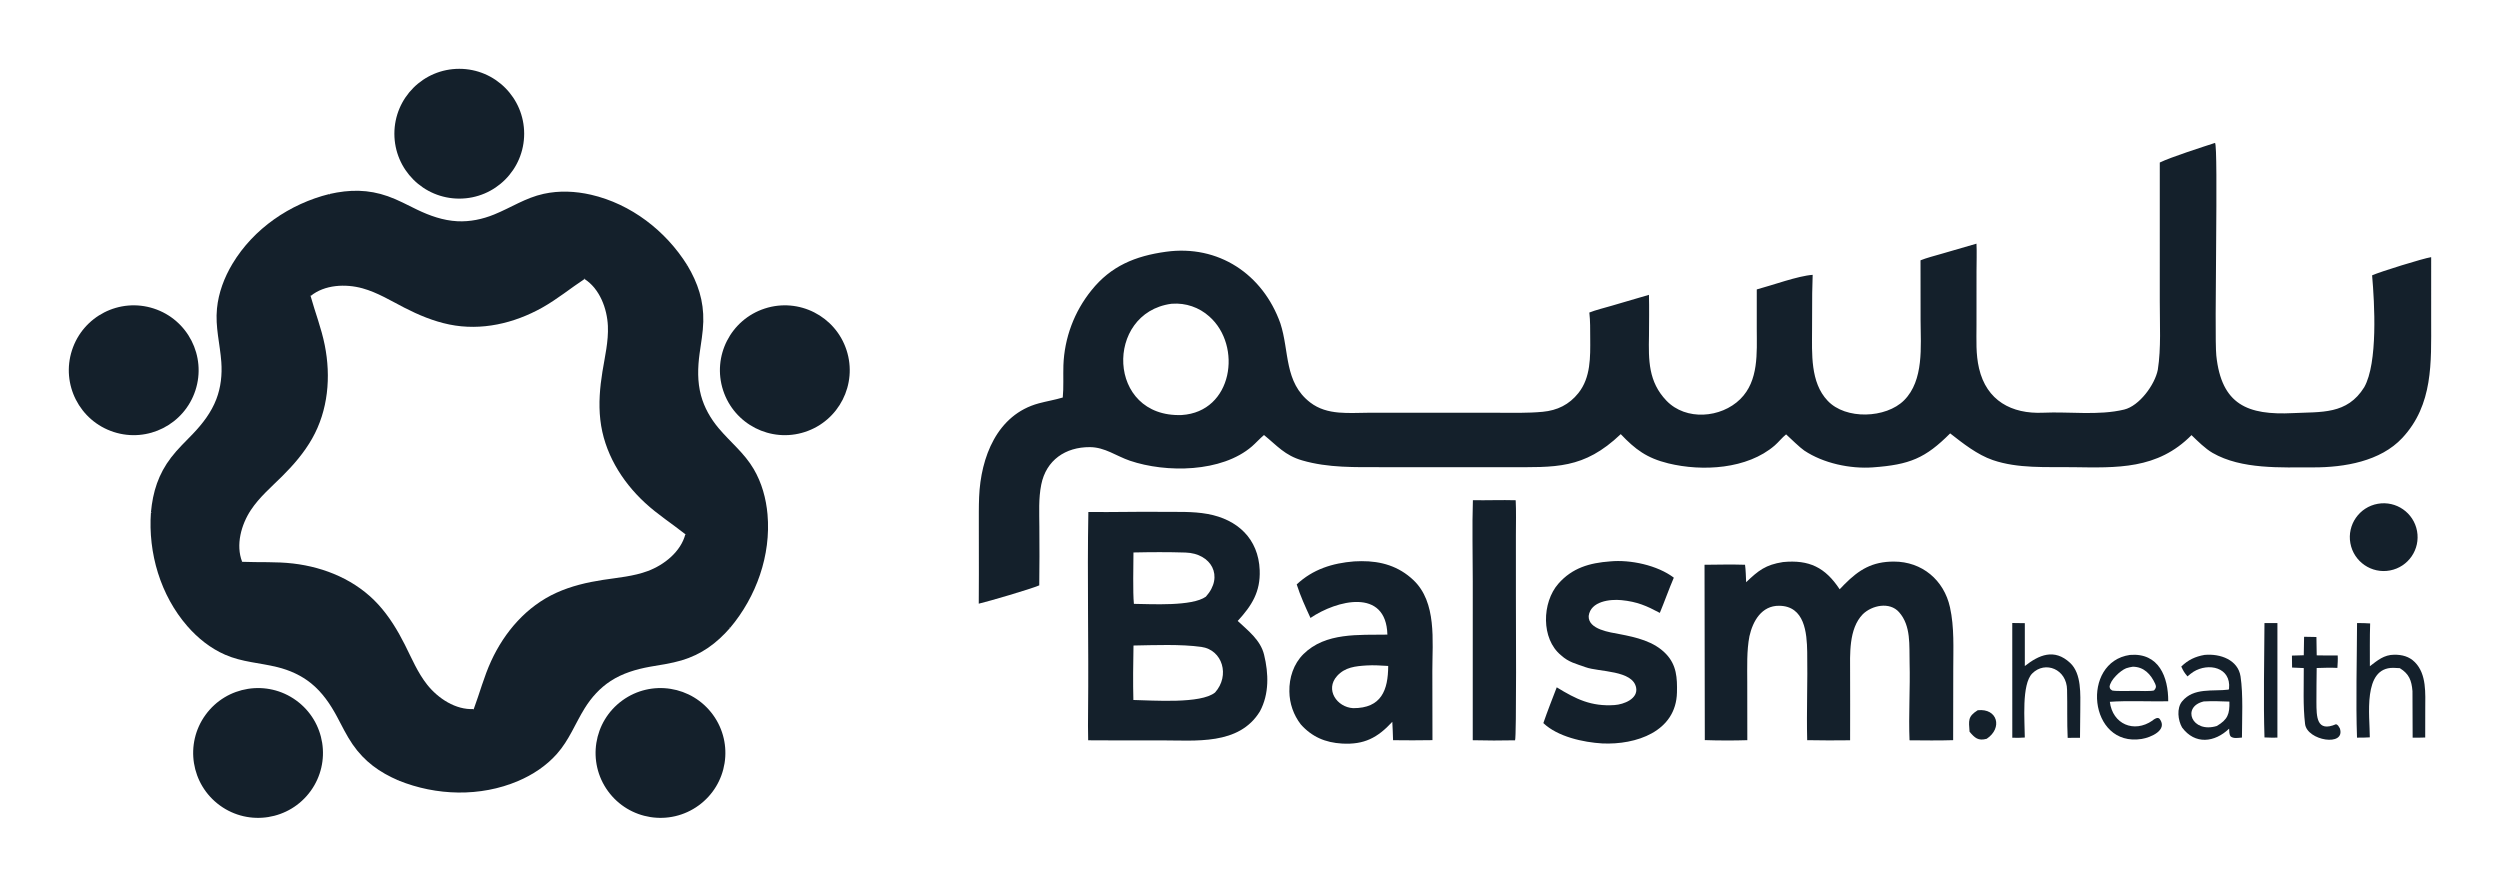
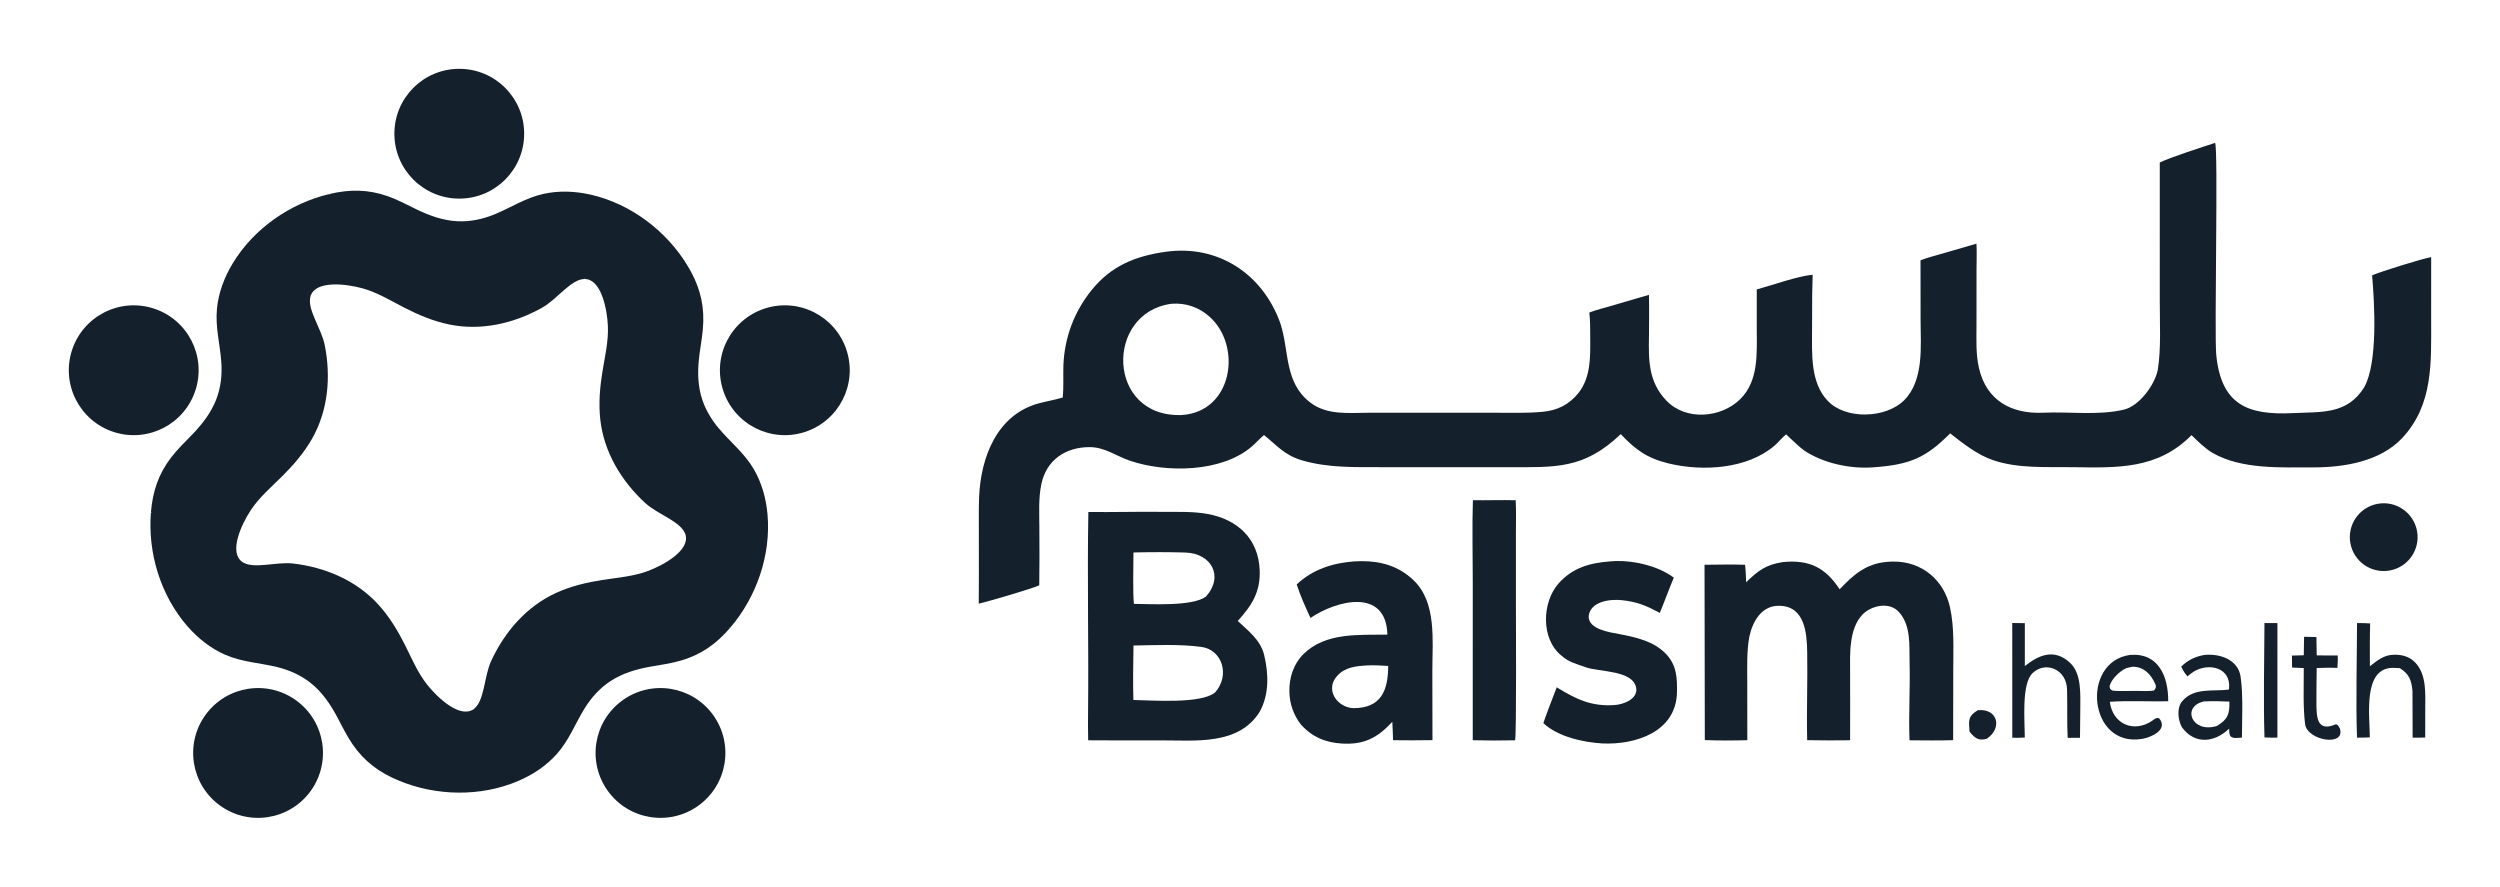
<svg xmlns="http://www.w3.org/2000/svg" width="581.293" height="206.168" viewBox="0 0 581.293 206.168" version="1.1" role="img" aria-label="Balsm.health · بلسم">
  <g transform="translate(10.4321,12.1406) scale(0.257295)" aria-label="Balsm">
    <defs>
-       <path id="hb-ribbon" d="M257.162 128.139C257.3 128.64 257.417 129.1 257.194 129.599C256.537 131.056 253.388 132.619 252.073 133.611C246.269 137.99 241.111 143.012 237.367 149.282C235.389 152.581 232.823 157.397 231.623 161.011C230.413 164.694 230.078 167.572 229.607 171.35C229.241 174.338 228.875 177.356 228.828 180.366C228.783 183.256 229.208 186.028 229.522 188.89C230.047 193.583 230.712 198.166 232.027 202.724C233.156 206.61 235.158 213.561 237.24 216.872C238.043 218.136 239.147 219.223 240.141 220.338C252.798 209.967 271.892 209.18 287.05 213.373C300.47 217.096 312.46 224.481 324.756 230.808C337.68 237.458 351.179 243.121 365.484 246.059C394.382 251.996 424.07 245.067 449.488 230.795C463.109 223.139 474.772 213.522 487.682 204.952C488.435 203.662 489.127 202.276 490.081 201.122C492.587 198.118 498.579 194.066 501.926 191.792C505.854 189.132 510.008 187.083 514.309 185.134C516.934 183.951 519.439 182.69 522.201 181.841C525.078 180.955 528.062 180.37 531.017 179.795C534.755 179.076 537.596 178.505 541.473 178.518C545.28 178.542 550.654 179.495 554.403 180.356C561.523 181.98 567.893 185.333 573.85 189.499C575.201 190.444 577.661 192.955 579.249 193.131C579.792 193.188 580.194 192.934 580.628 192.649C561.156 161.38 529.688 137.109 493.532 128.783C479.52 125.567 464.883 124.887 450.776 127.98C434.356 131.571 421.268 140.46 406.004 146.658C395.451 150.95 384.177 153.329 372.75 152.747C359.914 152.087 347.877 147.802 336.387 142.279C327.659 138.072 319.135 133.396 309.972 130.166C292.146 123.879 275.435 123.998 257.162 128.139Z" />
+       <path id="hb-ribbon" d="M257.162 128.139C257.3 128.64 257.417 129.1 257.194 129.599C256.537 131.056 253.388 132.619 252.073 133.611C246.269 137.99 241.111 143.012 237.367 149.282C235.389 152.581 232.823 157.397 231.623 161.011C230.413 164.694 230.078 167.572 229.607 171.35C229.241 174.338 228.875 177.356 228.828 180.366C228.783 183.256 229.208 186.028 229.522 188.89C230.047 193.583 230.712 198.166 232.027 202.724C233.156 206.61 235.158 213.561 237.24 216.872C238.043 218.136 239.147 219.223 240.141 220.338C244.653 206.066 271.892 209.18 287.05 213.373C300.47 217.096 312.46 224.481 324.756 230.808C337.68 237.458 351.179 243.121 365.484 246.059C394.382 251.996 424.07 245.067 449.488 230.795C463.109 223.139 475.443 205.049 487.682 204.952C488.435 203.662 489.127 202.276 490.081 201.122C492.587 198.118 498.579 194.066 501.926 191.792C505.854 189.132 510.008 187.083 514.309 185.134C516.934 183.951 519.439 182.69 522.201 181.841C525.078 180.955 528.062 180.37 531.017 179.795C534.755 179.076 537.596 178.505 541.473 178.518C545.28 178.542 550.654 179.495 554.403 180.356C561.523 181.98 567.893 185.333 573.85 189.499C575.201 190.444 577.661 192.955 579.249 193.131C579.792 193.188 580.194 192.934 580.628 192.649C561.647 161.481 529.688 137.109 493.532 128.783C479.52 125.567 464.883 124.887 450.776 127.98C434.356 131.571 421.268 140.46 406.004 146.658C395.451 150.95 384.177 153.329 372.75 152.747C359.914 152.087 347.877 147.802 336.387 142.279C327.659 138.072 319.135 133.396 309.972 130.166C292.146 123.879 275.564 123.775 257.162 128.139Z" />
      <path id="hb-seam" d="M256.52 129.05L256.52 129.08L256.51 129.10L256.51 129.12L256.51 129.13L256.50 129.15L256.50 129.17L256.49 129.18L256.49 129.20L256.48 129.22L256.47 129.23L256.47 129.25L256.49 129.20L256.31 129.49L256.05 129.75L255.70 130.03L255.27 130.31L254.78 130.58L254.24 130.84L253.68 131.08L253.11 131.30L252.55 131.52L252 131.73L251.47 131.94L250.98 132.18L249.27 132.99L247.60 133.89L245.99 134.89L244.49 136.03L243.11 137.32L241.78 138.66L240.49 140.05L239.25 141.48L238.06 142.97L236.91 144.51L235.82 146.10L234.81 147.71L234.27 148.62L233.73 149.56L233.18 150.55L232.62 151.57L232.07 152.62L231.52 153.68L230.99 154.76L230.48 155.84L230 156.92L229.55 157.99L229.14 159.04L228.78 160.06L228.47 161.05L228.19 162L227.95 162.93L227.74 163.84L227.55 164.73L227.38 165.62L227.24 166.50L227.10 167.37L226.98 168.25L226.86 169.14L226.75 170.05L226.63 170.98L226.54 171.74L226.45 172.49L226.36 173.25L226.27 174.02L226.19 174.79L226.11 175.57L226.04 176.35L225.98 177.13L225.92 177.92L225.88 178.72L225.85 179.52L225.83 180.33L225.83 181.12L225.84 181.90L225.88 182.68L225.93 183.44L225.99 184.19L226.05 184.93L226.13 185.67L226.21 186.39L226.30 187.11L226.38 187.82L226.46 188.52L226.54 189.23L226.68 190.41L226.82 191.60L226.98 192.79L227.14 193.98L227.33 195.17L227.52 196.37L227.74 197.56L227.97 198.76L228.23 199.95L228.51 201.15L228.81 202.35L229.14 203.54L229.45 204.60L229.78 205.74L230.15 206.98L230.59 208.27L231.15 209.57L231.80 210.86L232.52 212.13L233.29 213.35L234.07 214.51L234.84 215.59L235.59 216.58L236.29 217.44L236.52 217.71L236.74 217.95L236.96 218.18L237.17 218.41L237.39 218.63L237.61 218.85L237.83 219.07L238.05 219.28L238.26 219.49L238.47 219.71L238.68 219.92L238.88 220.14L240.06 219.06L239.86 218.84L239.67 218.62L239.48 218.40L239.30 218.17L239.13 217.94L238.97 217.71L238.81 217.48L238.66 217.24L238.52 217L238.40 216.76L238.28 216.52L238.19 216.31L237.86 215.37L237.58 214.30L237.34 213.12L237.14 211.85L236.95 210.52L236.75 209.17L236.52 207.82L236.24 206.50L235.90 205.24L235.54 204.04L235.21 202.91L234.91 201.91L234.61 200.81L234.34 199.73L234.08 198.64L233.85 197.55L233.63 196.45L233.43 195.35L233.25 194.24L233.08 193.12L232.92 191.99L232.77 190.85L232.64 189.71L232.50 188.55L232.42 187.83L232.34 187.12L232.25 186.41L232.17 185.71L232.10 185.02L232.03 184.34L231.96 183.67L231.91 183.01L231.87 182.35L231.84 181.70L231.83 181.06L231.83 180.41L231.84 179.71L231.87 179L231.91 178.29L231.96 177.58L232.02 176.86L232.08 176.13L232.16 175.41L232.23 174.67L232.32 173.94L232.40 173.20L232.49 172.46L232.58 171.72L232.70 170.80L232.81 169.91L232.92 169.06L233.04 168.24L233.16 167.45L233.29 166.67L233.44 165.90L233.60 165.14L233.78 164.37L233.98 163.59L234.21 162.78L234.47 161.96L234.76 161.13L235.11 160.24L235.50 159.31L235.93 158.35L236.40 157.37L236.88 156.37L237.39 155.38L237.91 154.40L238.43 153.45L238.95 152.53L239.45 151.65L239.92 150.85L240.84 149.38L241.79 147.99L242.80 146.64L243.86 145.33L244.96 144.05L246.11 142.81L247.31 141.61L248.54 140.42L249.72 139.16L250.86 137.83L252 136.45L253.16 135.05L253.40 134.76L253.73 134.41L254.13 134.02L254.57 133.60L255.04 133.17L255.52 132.72L256 132.27L256.46 131.82L256.90 131.37L257.31 130.91L257.65 130.44L257.90 130L257.96 129.87L257.98 129.80L258 129.74L258.02 129.68L258.04 129.61L258.06 129.55L258.07 129.49L258.08 129.43L258.09 129.36L258.10 129.30L258.11 129.24L258.11 129.19Z" />
      <circle id="hb-head" cx="374.5" cy="73.655" r="58.65" />
    </defs>
    <g id="hb-ring">
      <use href="#hb-seam" fill="#14202B" />
      <use href="#hb-seam" transform="rotate(72 374.5 383)" fill="#14202B" />
      <use href="#hb-seam" transform="rotate(144 374.5 383)" fill="#14202B" />
      <use href="#hb-seam" transform="rotate(216 374.5 383)" fill="#14202B" />
      <use href="#hb-seam" transform="rotate(288 374.5 383)" fill="#14202B" />
      <use href="#hb-seam" fill="#14202B" />
      <use href="#hb-seam" transform="rotate(72 374.5 383)" fill="#14202B" />
      <use href="#hb-seam" transform="rotate(144 374.5 383)" fill="#14202B" />
      <use href="#hb-seam" transform="rotate(216 374.5 383)" fill="#14202B" />
      <use href="#hb-seam" transform="rotate(288 374.5 383)" fill="#14202B" />
      <use href="#hb-seam" fill="#14202B" />
      <use href="#hb-seam" transform="rotate(72 374.5 383)" fill="#14202B" />
      <use href="#hb-seam" transform="rotate(144 374.5 383)" fill="#14202B" />
      <use href="#hb-seam" transform="rotate(216 374.5 383)" fill="#14202B" />
      <use href="#hb-seam" transform="rotate(288 374.5 383)" fill="#14202B" />
      <use href="#hb-ribbon" fill="#14202B" />
      <use href="#hb-ribbon" transform="rotate(72 374.5 383)" fill="#14202B" />
      <use href="#hb-ribbon" transform="rotate(144 374.5 383)" fill="#14202B" />
      <use href="#hb-ribbon" transform="rotate(216 374.5 383)" fill="#14202B" />
      <use href="#hb-ribbon" transform="rotate(288 374.5 383)" fill="#14202B" />
    </g>
    <g id="hb-heads">
      <use href="#hb-head" fill="#14202B" />
      <use href="#hb-head" transform="rotate(72 374.5 383)" fill="#14202B" />
      <use href="#hb-head" transform="rotate(144 374.5 383)" fill="#14202B" />
      <use href="#hb-head" transform="rotate(216 374.5 383)" fill="#14202B" />
      <use href="#hb-head" transform="rotate(288 374.5 383)" fill="#14202B" />
    </g>
  </g>
  <g transform="translate(215.5803,21.2258) scale(3.000264)">
    <g transform="translate(-75.1,-194.95)">
      <g style="display:inline" id="g2" transform="matrix(0.05638158,0,0,0.05638158,77.26084,194.9944)">
        <g id="g5" transform="matrix(1.015193,0,0,1.015193,-25.93985,-11.06128)">
          <path fill="#14202B" fill-rule="evenodd" d="m 1616.38,773.268 c 39.21,-3.219 52,30.059 51.78,62.775 -23.41,0.462 -56.87,-1.032 -79.04,0.701 3.65,30.188 32.66,42.75 57.64,25.461 2.15,-2.021 7.43,-5.542 9.95,-2.136 11.05,15.177 -12.36,25.036 -24.49,26.973 -71.99,11.505 -82.74,-104.259 -15.84,-113.774 z m 3.84,15.965 c 15.09,0.13 24.41,10.207 30.35,23.246 1.74,3.827 1.03,5.981 -1.67,8.887 -4.47,1.285 -19.22,0.678 -24.65,0.613 -6.62,-0.029 -26.59,0.664 -31.94,-0.539 -3.12,-2.446 -2.36,-1.201 -3.56,-4.906 0.72,-9.12 14.34,-21.971 22.46,-25.209 2.39,-0.952 6.41,-1.664 9.01,-2.092 z" id="path7-6" />
          <path fill="#14202B" fill-rule="evenodd" d="m 1717.33,773.25 c 21.52,-2.025 45.35,6.825 48.75,29.107 3.73,24.414 1.96,57.953 1.91,82.804 -5.1,0.38 -11.5,1.675 -15.26,-1.49 -2.16,-2.917 -1.93,-6.866 -2.11,-10.558 -19.54,18.711 -46.14,22.065 -63.71,-1.603 -5.59,-9.767 -7.55,-26.097 0.06,-35.352 15.61,-18.992 41.56,-13.263 62.9,-15.911 0.28,-0.426 0.6,-0.847 0.65,-1.361 2.92,-28.927 -27.93,-35.515 -48.32,-22.728 -2.98,1.872 -5.37,3.981 -7.94,6.193 -4.5,-5.288 -5.55,-7.24 -8.43,-13.327 9.23,-9.025 18.98,-13.593 31.5,-15.774 z m -1.02,62.993 c 10.41,-0.606 24.33,-0.274 34.69,0.21 0.46,16.874 -2.29,24.364 -17.07,33.051 -33.86,10.273 -48.17,-26.153 -17.62,-33.261 z" id="path8-2" />
          <path fill="#14202B" d="m 1923.83,730.136 c 5.91,-0.189 11.83,0.207 17.74,0.5 -0.62,18.931 -0.35,38.893 -0.37,57.905 10.43,-7.925 19.01,-15.447 33.01,-15.559 10.54,-0.084 20.22,2.347 27.87,10.072 16.26,16.398 14.1,42.46 14.1,63.772 l -0.06,38.257 c -5.53,0.306 -11.46,0.212 -17.02,0.231 -0.18,-21.003 -0.25,-42.008 -0.22,-63.012 -1.18,-14.377 -4.49,-23.322 -17.13,-31.112 -2.9,-0.247 -5.8,-0.39 -8.71,-0.429 -42.01,-0.556 -31.87,65.504 -31.93,94.106 -5.77,0.458 -11.54,0.384 -17.33,0.399 -1.72,-47.696 -0.11,-106.658 0.05,-155.13" id="path10-0" />
          <path fill="#14202B" d="m 1457,730.046 17.01,0.232 v 58.04 c 18.99,-14.925 39.81,-24.34 61.36,-4.233 15.69,14.647 13.79,42.78 13.74,62.923 q -0.045,19.218 -0.39,38.433 c -5.48,0.134 -11.19,0.086 -16.69,0.119 -1.05,-20.368 -0.28,-43.928 -0.82,-64.883 -0.33,-28.358 -29.76,-39.773 -47.12,-22.348 -14.73,14.779 -10.16,64.579 -10.11,86.776 -6.26,0.536 -10.67,0.436 -16.94,0.277 z" id="path11-3" />
          <path fill="#14202B" d="m 1852.11,748.691 16.72,0.322 0.39,24.842 c 9.03,0.301 19.31,0.128 28.43,0.159 0.34,5.827 -0.08,11.017 -0.44,16.826 -9.42,-0.502 -18.61,-0.117 -28.03,0.154 -0.14,15.351 -0.43,30.807 -0.35,46.156 0.1,19.728 -0.01,41.324 26.59,29.92 3.2,1.45 2.86,2.175 5.14,5.654 8.2,25.348 -44.4,16.672 -47.11,-5.947 -2.97,-24.903 -1.6,-50.576 -1.75,-75.706 l -15.83,-0.698 -0.2,-16.198 16.03,-0.458 z" id="path14-1" />
          <path fill="#14202B" d="m 1798.48,730.129 17.54,0.013 -0.02,155.107 c -5.33,0.25 -12.03,-0.109 -17.49,-0.271 -1.59,-48.596 -0.23,-105.737 -0.03,-154.849" id="path15-7" />
          <path fill="#14202B" d="m 1951.97,568.627 c 24.84,-4.372 48.55,12.117 53.09,36.92 4.54,24.804 -11.78,48.625 -36.56,53.338 -25.01,4.76 -49.11,-11.76 -53.7,-36.806 -4.59,-25.046 12.1,-49.037 37.17,-53.452" id="path9-7" style="display:inline" transform="translate(-7.3901206e-6)" />
          <path fill="#14202B" d="m 1410.2,848.169 c 26.93,-2.965 34.06,24.11 12.2,38.646 -11.52,3.179 -16.1,-1.169 -23.23,-9.552 -1.05,-15.188 -2.6,-20.478 11.03,-29.094" id="path16-2" />
        </g>
        <g id="g3" style="display:inline" transform="translate(-7.3901206e-6)">
          <path fill="#14202B" fill-rule="evenodd" d="m 183.253,577.457 c 33.649,0.483 67.757,-0.605 101.47,-0.163 21.019,0.26 41.635,-0.855 62.39,2.902 41.152,7.45 69.928,34.045 71.644,77.202 1.181,29.707 -10.762,48.737 -30.219,69.839 14.317,13.439 31.313,26.262 36.24,46.395 6.361,25.994 7.111,54.147 -5.71,77.909 -28.754,47.018 -88.568,39.797 -136.396,39.863 -33.227,0.152 -66.454,0.116 -99.68,-0.109 -0.348,-12.892 -0.269,-26.516 -0.131,-39.434 0.974,-91.317 -1.281,-183.137 0.392,-274.404 z m 62.043,183.572 c 28.483,-0.513 65.167,-2.024 93.314,1.915 29.037,4.064 39.629,39.374 18.784,62.658 -19.423,15.915 -85.578,10.795 -112.259,10.291 -0.637,-23.622 -0.306,-51.171 0.161,-74.864 z m -0.051,-127.907 c 23.88,-0.52 47.716,-0.654 71.584,0.111 35.416,1.135 53.182,32.619 27.936,60.667 -18.941,13.549 -74.662,10.121 -98.921,9.86 -1.603,-16.307 -0.643,-52.797 -0.599,-70.638 z" id="path2-9" />
          <path fill="#14202B" fill-rule="evenodd" d="m 548.55,645.395 c 3.314,-0.178 6.632,-0.285 9.951,-0.323 27.249,-0.15 51.314,6.933 71.439,25.922 32.485,30.652 26.099,83.527 26.133,124.894 l 0.163,95.215 c -18.051,0.304 -36.106,0.324 -54.158,0.061 -0.149,-8.308 -0.66,-16.937 -1.035,-25.264 -20.204,21.87 -38.517,31.644 -69.141,29.887 -22.835,-1.309 -41.34,-9.154 -56.653,-26.346 a 75.34,75.34 0 0 1 -15.7,-45.134 c -0.376,-19.001 5.783,-38.072 19.381,-51.519 30.419,-30.08 76.245,-26.045 115.354,-26.751 -1.726,-64.643 -69.816,-47.316 -105.715,-22.904 -7.055,-15.361 -13.803,-29.968 -18.936,-46.093 22.226,-20.838 49.072,-29.252 78.917,-31.645 z m 17.242,143.031 c 9.995,-0.614 19.624,0.123 29.603,0.683 -0.092,33.158 -9.287,58.203 -48.172,58.019 -22.262,-1.23 -39.006,-25.494 -22.08,-44.26 10.941,-12.132 25.354,-13.464 40.649,-14.442 z" id="path3-8" />
          <path fill="#14202B" d="m 900.387,645.4 c 27.811,-2.693 65.106,5.259 87.6,22.384 -6.797,15.857 -12.576,32.38 -19.245,48.403 -18.164,-9.714 -31.046,-15.365 -52.68,-17.53 -15.565,-1.558 -42.496,1.435 -45.086,21.738 -0.902,18.759 29.906,22.545 42.379,24.949 23.077,4.449 47.336,9.891 63.922,27.276 14.662,15.367 15.465,33.085 15.036,52.878 -1.173,54.102 -56.528,72.223 -102.561,70.13 -26.208,-1.514 -61.48,-9.255 -81.095,-27.976 5.629,-16.39 12.196,-32.955 18.408,-49.171 26.503,16.292 47.347,26.558 79.394,24.396 12.911,-0.871 32.462,-8.611 29.768,-23.712 -4.375,-24.525 -50.922,-21.543 -69.596,-28.36 -13.235,-4.832 -22.949,-6.62 -33.691,-16.39 -27.623,-22.598 -26.233,-72.558 -3.699,-98.299 19.053,-21.764 42.888,-28.634 71.146,-30.716" id="path4-6" />
          <path fill="#14202B" d="m 711.806,561.285 c 19.576,0.305 39.427,-0.495 58.837,0.056 0.767,14.489 0.277,33.145 0.279,47.857 l 0.015,86.011 c 0.007,17.52 0.959,192.719 -1.169,196.103 -19.384,0.429 -38.777,0.394 -58.16,-0.103 l 0.025,-218.192 c -0.005,-35.888 -0.986,-76.302 0.173,-111.732" id="path5-5" />
          <path fill="#14202B" d="m 1138.04,646.319 c 36.1,-3.483 58.09,7.376 77.92,37.411 2.12,-2.261 4.27,-4.493 6.46,-6.695 20.39,-20.54 38.45,-31.358 68,-31.388 38.69,-0.04 68.87,25.325 77.16,62.793 6.13,27.684 4.5,56.44 4.52,84.608 l -0.16,98.063 c -19.26,0.665 -40.64,0.325 -59.95,0.196 -1.44,-35.081 1.04,-71.613 0.08,-106.833 -0.64,-23.33 2.28,-50.388 -14.48,-69.311 -12.96,-14.619 -37.29,-9.471 -49.91,2.919 -19.5,20.101 -17.4,55.135 -17.38,81.034 l 0.07,42.989 -0.07,49.167 c -19.66,0.285 -39.33,0.238 -58.99,-0.142 -0.99,-40.194 0.74,-80.895 0.03,-121.205 -0.46,-26.424 -3.39,-63.159 -38.52,-63.536 -24.13,-0.26 -36.22,21.024 -40.87,41.802 -3.9,19.736 -3.02,42.798 -3.02,63.204 l 0.09,79.736 c -17.98,0.625 -40.56,0.557 -58.43,-0.097 l -0.39,-240.999 c 18.32,-0.166 37.43,-0.612 55.68,-0.014 1.01,7.178 1.18,16.583 1.52,23.987 16.98,-16.196 26.78,-23.962 50.64,-27.689" id="path6-7" />
        </g>
        <g id="g4" transform="matrix(17.73629,0,0,17.73629,-1370.321,-3458.477)">
          <path fill="#14202B" fill-rule="evenodd" d="m 1731.9,70.168 c 4.76,4.116 -1.21,263.923 1.76,292.273 7.08,67.575 43.02,82.238 105.27,79.134 38.81,-1.935 74.52,2.396 98.08,-35.613 18.82,-33.41 14.2,-115.31 10.8,-153.759 10.5,-4.807 70.51,-23.43 81.19,-24.995 l -0.01,87.368 c -0.01,57.097 3.01,115.355 -39.67,161.127 -30.03,32.204 -79.72,40.561 -122.28,40.472 -44.48,-0.094 -98.56,3.04 -138.47,-19.893 -10.04,-5.77 -20.64,-16.346 -28.99,-24.434 -46.78,47.389 -102.35,44.896 -163.72,44.041 -36.09,-0.503 -74.74,2.113 -109.36,-9.748 -21.36,-7.323 -41.08,-22.955 -58.67,-36.702 -34.09,34.159 -55.63,43.057 -106.22,46.717 -31.22,2.258 -68.07,-5.593 -94.31,-23.103 -5.75,-3.838 -18.89,-16.657 -24.96,-22.263 -5.43,4.292 -10.35,10.675 -15.64,15.251 -37.77,32.679 -99.61,35.995 -146.223,24.628 -29.612,-7.222 -45.568,-19.267 -65.43,-40.188 -51.128,48.647 -89.679,45.391 -155.481,45.423 l -80.853,-0.013 -91.556,-0.016 c -37.151,-0.055 -73.948,1.158 -109.907,-9.271 -24.002,-6.961 -34.353,-20.102 -52.578,-34.913 -5.795,4.902 -11.567,11.314 -16.545,15.616 -41.614,35.965 -118,36.608 -167.831,19.674 -18.85,-6.446 -34.258,-18.527 -54.924,-18.654 -33.529,-0.205 -60.13,17.816 -66.875,51.515 -3.879,19.382 -2.652,38.572 -2.598,58.23 0.248,26.756 0.201,53.514 -0.141,80.27 -12.232,5.258 -69.177,21.885 -83.16,25.177 l 0.17,-40.769 -0.067,-64.118 c 0.038,-13.879 -0.172,-28.079 0.398,-41.881 2.24,-54.257 24.482,-113.112 82.061,-128.618 10.961,-2.952 21.978,-4.699 32.915,-8.014 1.348,-12.974 0.416,-30.923 0.88,-44.299 1.356,-37.586 14.867,-73.719 38.506,-102.973 26.808,-33.534 60.326,-47.241 102.425,-53.062 72.122,-9.971 133.169,30.686 157.306,98.444 12.558,38.46 4.932,80.969 41.027,108.732 23.583,18.139 53.607,14.093 82.342,14.072 l 80.892,-0.013 94.58,0.073 c 20.598,0.024 41.21,0.609 61.719,-1.322 20.068,-1.89 36.362,-9.804 49.099,-25.776 17.048,-21.378 16.393,-49.578 16.224,-75.46 -0.076,-11.657 0.151,-23.536 -1.198,-35.208 8.298,-3.333 21.183,-6.561 30.11,-9.154 l 51.818,-15.177 c 0.459,17.916 0.157,37.864 0.056,55.997 -0.653,33.79 -0.941,63.505 24.019,89.514 26.721,27.849 74.991,23.929 101.441,-2.159 25.55,-25.184 22.76,-63.487 22.68,-96.603 l 0.01,-54.17 c 21.14,-5.649 56.81,-18.689 76.84,-20.06 l -0.65,25.192 c -0.16,16.876 -0.22,33.754 -0.2,50.631 -0.01,32.133 -2.59,71.936 21.36,97.16 24.73,26.515 80.33,24.319 105.17,-0.55 27.37,-27.392 22.8,-74.05 22.65,-109.794 l -0.09,-82.603 c 7.49,-3.118 20.39,-6.485 28.46,-8.82 l 48.46,-14.076 c 0.58,10.458 0.06,26.92 0.05,37.818 l -0.03,74.777 c 0.01,20.21 -1.1,38.988 3.5,58.827 10.27,44.256 44.68,62.982 88.23,60.948 35.77,-1.672 75.97,4.151 111.18,-4.303 20.91,-5.021 42.27,-34.118 46.31,-54.712 4.71,-29.781 2.63,-63.468 2.71,-93.939 l 0.01,-190.917 0.4,-0.203 c 14.53,-7.103 58.46,-21.23 75.53,-26.784 z M 297.151,291.321 c 0.394,-0.032 0.788,-0.061 1.182,-0.089 18.681,-1.371 37.115,4.92 51.06,17.424 45.718,40.21 32.476,131.227 -37.897,135.555 -103.102,3.734 -105.975,-140.299 -14.345,-152.89 z" id="path1-03" style="display:inline" transform="matrix(0.05638158,0,0,0.05638158,77.26084,194.9944)" />
        </g>
      </g>
    </g>
  </g>
</svg>
